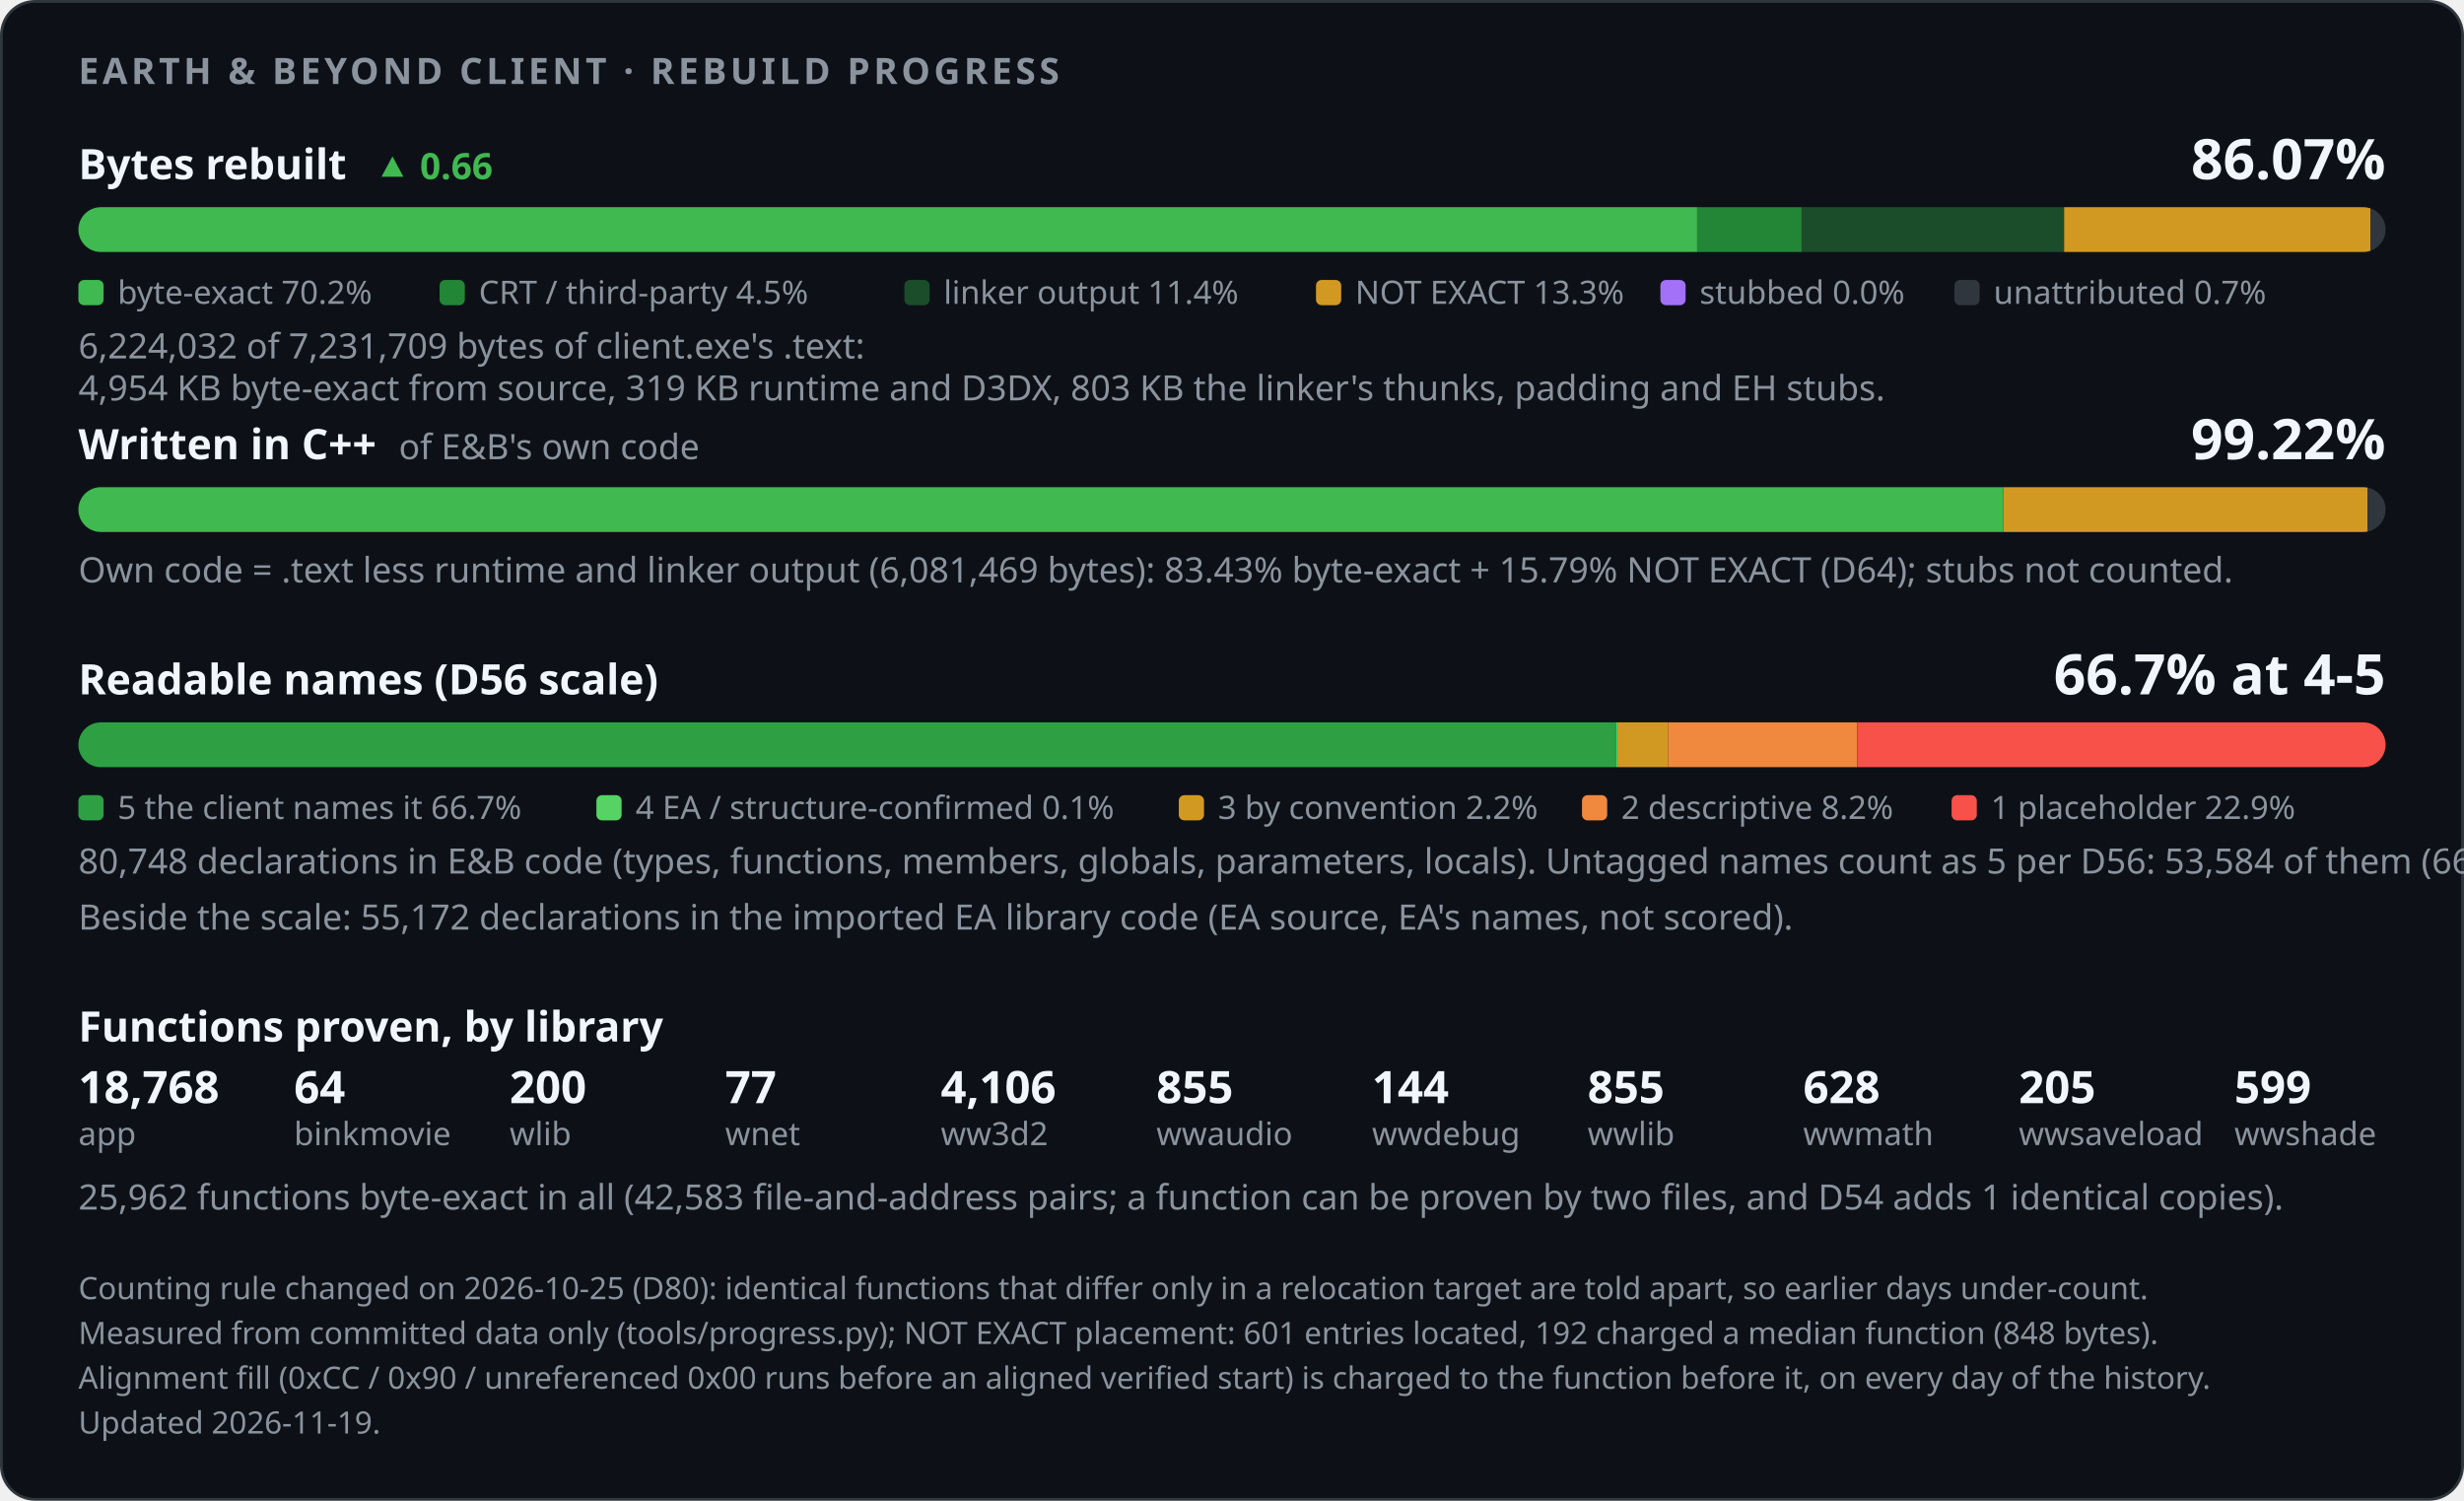
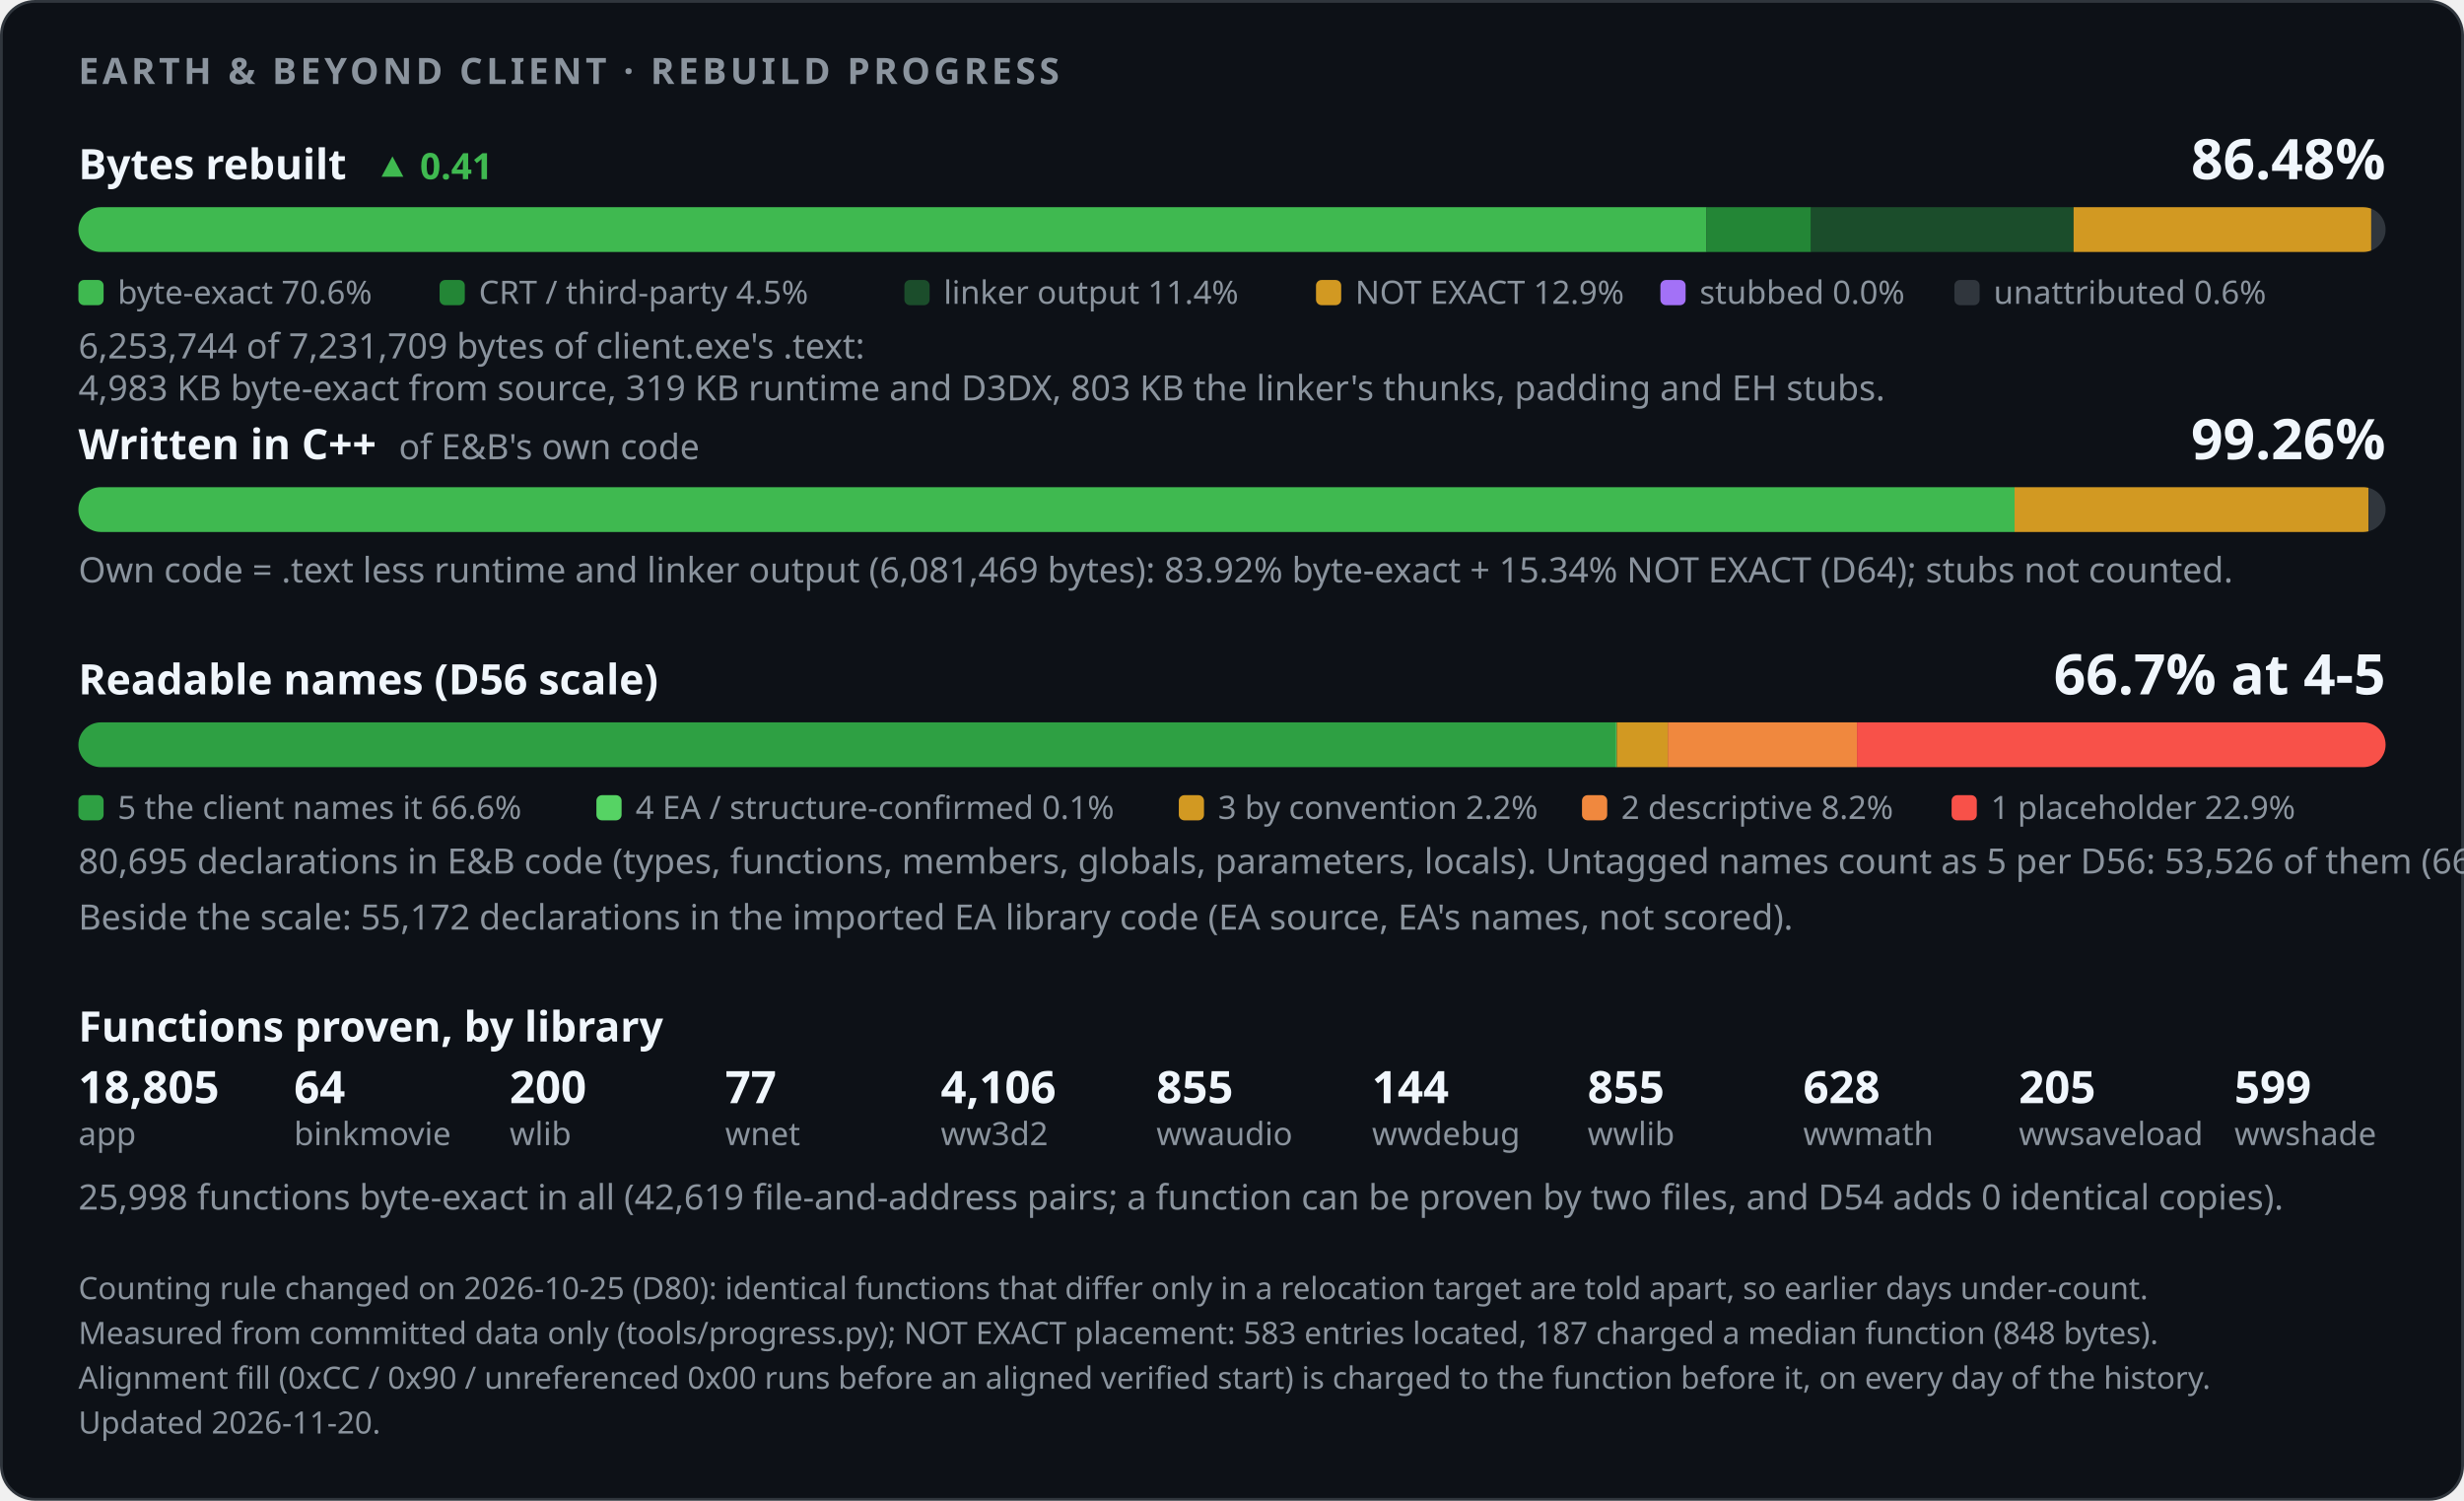
<svg xmlns="http://www.w3.org/2000/svg" width="880" height="536" viewBox="0 0 880 536" role="img" aria-labelledby="title desc">
  <style>
    .card { fill: #0d1117; stroke: #30363d; } .strong { fill: #f0f6fc; } .muted { fill: #8b949e; }
    .grid { stroke: #30363d; } .up { fill: #3fb950; } .down { fill: #f85149; }
    .s-exact { fill: #3fb950; } .s-notexact { fill: #d29922; } .s-stub { fill: #a371f7; }
    .s-third { fill: #238636; } .s-linker { fill: #1b4d2b; } .s-unattr { fill: #30363d; }
    .l-exact { stroke: #3fb950; } .l-written { stroke: #58a6ff; }
    @media (prefers-color-scheme: light) {
      .card { fill: #ffffff; stroke: #d0d7de; } .strong { fill: #1f2328; } .muted { fill: #59636e; }
      .grid { stroke: #d0d7de; } .up { fill: #1a7f37; } .down { fill: #cf222e; }
      .s-exact { fill: #1a7f37; } .s-third { fill: #4ac26b; } .s-linker { fill: #aceebb; } .s-unattr { fill: #d0d7de; }
      .l-exact { stroke: #1a7f37; } .l-written { stroke: #0969da; }
    }
  </style>
  <rect class="card" x="0.5" y="0.5" width="879" height="535" rx="12" />
  <g font-family="-apple-system,BlinkMacSystemFont,'Segoe UI','Noto Sans',Helvetica,Arial,sans-serif">
    <text x="28" y="30" class="muted" font-size="13" font-weight="600" letter-spacing="1.3">EARTH &amp; BEYOND CLIENT · REBUILD PROGRESS</text>
-     <text x="28" y="64" class="strong" font-size="15" font-weight="600">Bytes rebuilt<tspan class="up" dx="10" font-size="13" font-weight="600">▲ 0.66</tspan>
+     <text x="28" y="64" class="strong" font-size="15" font-weight="600">Bytes rebuilt<tspan class="up" dx="10" font-size="13" font-weight="600">▲ 0.41</tspan>
    </text>
-     <text x="852" y="64" class="strong" font-size="20" font-weight="700" text-anchor="end">86.07%</text>
+     <text x="852" y="64" class="strong" font-size="20" font-weight="700" text-anchor="end">86.48%</text>
    <clipPath id="clip74">
      <rect x="28" y="74" width="824" height="16" rx="8.0" />
    </clipPath>
    <g clip-path="url(#clip74)">
-       <rect x="28.00" y="74" width="578.12" height="16" class="s-exact" />
-       <rect x="606.12" y="74" width="37.32" height="16" class="s-third" />
-       <rect x="643.44" y="74" width="93.74" height="16" class="s-linker" />
-       <rect x="737.18" y="74" width="109.44" height="16" class="s-notexact" />
-       <rect x="846.62" y="74" width="5.38" height="16" class="s-unattr" />
+       <rect x="28.00" y="74" width="581.51" height="16" class="s-exact" />
+       <rect x="609.51" y="74" width="37.32" height="16" class="s-third" />
+       <rect x="646.83" y="74" width="93.74" height="16" class="s-linker" />
+       <rect x="740.57" y="74" width="106.31" height="16" class="s-notexact" />
+       <rect x="846.88" y="74" width="5.12" height="16" class="s-unattr" />
    </g>
    <rect x="28" y="100" width="9" height="9" rx="2" class="s-exact" />
-     <text x="42" y="108.5" class="muted" font-size="11.5">byte-exact 70.2%</text>
+     <text x="42" y="108.5" class="muted" font-size="11.5">byte-exact 70.6%</text>
    <rect x="157" y="100" width="9" height="9" rx="2" class="s-third" />
    <text x="171" y="108.5" class="muted" font-size="11.5">CRT / third-party 4.5%</text>
    <rect x="323" y="100" width="9" height="9" rx="2" class="s-linker" />
    <text x="337" y="108.5" class="muted" font-size="11.5">linker output 11.4%</text>
    <rect x="470" y="100" width="9" height="9" rx="2" class="s-notexact" />
-     <text x="484" y="108.5" class="muted" font-size="11.5">NOT EXACT 13.3%</text>
+     <text x="484" y="108.5" class="muted" font-size="11.5">NOT EXACT 12.9%</text>
    <rect x="593" y="100" width="9" height="9" rx="2" class="s-stub" />
    <text x="607" y="108.5" class="muted" font-size="11.5">stubbed 0.0%</text>
    <rect x="698" y="100" width="9" height="9" rx="2" class="s-unattr" />
-     <text x="712" y="108.5" class="muted" font-size="11.5">unattributed 0.7%</text>
-     <text x="28" y="128" class="muted" font-size="12.5">6,224,032 of 7,231,709 bytes of client.exe's .text:</text>
-     <text x="28" y="143" class="muted" font-size="12.5">4,954 KB byte-exact from source, 319 KB runtime and D3DX, 803 KB the linker's thunks, padding and EH stubs.</text>
+     <text x="712" y="108.5" class="muted" font-size="11.5">unattributed 0.6%</text>
+     <text x="28" y="128" class="muted" font-size="12.5">6,253,744 of 7,231,709 bytes of client.exe's .text:</text>
+     <text x="28" y="143" class="muted" font-size="12.5">4,983 KB byte-exact from source, 319 KB runtime and D3DX, 803 KB the linker's thunks, padding and EH stubs.</text>
    <text x="28" y="164" class="strong" font-size="15" font-weight="600">Written in C++<tspan class="muted" font-size="12.5" font-weight="400" dx="8">of E&amp;B's own code</tspan>
    </text>
-     <text x="852" y="164" class="strong" font-size="20" font-weight="700" text-anchor="end">99.22%</text>
+     <text x="852" y="164" class="strong" font-size="20" font-weight="700" text-anchor="end">99.26%</text>
    <clipPath id="clip174">
      <rect x="28" y="174" width="824" height="16" rx="8.0" />
    </clipPath>
    <g clip-path="url(#clip174)">
-       <rect x="28.00" y="174" width="687.47" height="16" class="s-exact" />
-       <rect x="715.47" y="174" width="130.14" height="16" class="s-notexact" />
-       <rect x="845.61" y="174" width="6.39" height="16" class="s-unattr" />
+       <rect x="28.00" y="174" width="691.49" height="16" class="s-exact" />
+       <rect x="719.49" y="174" width="126.42" height="16" class="s-notexact" />
+       <rect x="845.92" y="174" width="6.08" height="16" class="s-unattr" />
    </g>
-     <text x="28" y="208" class="muted" font-size="12.5">Own code = .text less runtime and linker output (6,081,469 bytes): 83.43% byte-exact + 15.79% NOT EXACT (D64); stubs not counted.</text>
+     <text x="28" y="208" class="muted" font-size="12.5">Own code = .text less runtime and linker output (6,081,469 bytes): 83.92% byte-exact + 15.34% NOT EXACT (D64); stubs not counted.</text>
    <text x="28" y="248" class="strong" font-size="15" font-weight="600">Readable names (D56 scale)</text>
    <text x="852" y="248" class="strong" font-size="20" font-weight="700" text-anchor="end">66.7% at 4-5</text>
    <clipPath id="clip258">
      <rect x="28" y="258" width="824" height="16" rx="8.0" />
    </clipPath>
    <g clip-path="url(#clip258)">
-       <rect x="28.00" y="258" width="549.22" height="16" fill="#2ea043" />
-       <rect x="577.22" y="258" width="0.44" height="16" fill="#56d364" />
-       <rect x="577.66" y="258" width="18.18" height="16" fill="#d29922" />
-       <rect x="595.84" y="258" width="67.47" height="16" fill="#f0883e" />
-       <rect x="663.32" y="258" width="188.68" height="16" fill="#f85149" />
+       <rect x="28.00" y="258" width="548.99" height="16" fill="#2ea043" />
+       <rect x="576.99" y="258" width="0.44" height="16" fill="#56d364" />
+       <rect x="577.43" y="258" width="18.20" height="16" fill="#d29922" />
+       <rect x="595.63" y="258" width="67.58" height="16" fill="#f0883e" />
+       <rect x="663.20" y="258" width="188.80" height="16" fill="#f85149" />
    </g>
    <rect x="28" y="284" width="9" height="9" rx="2" fill="#2ea043" />
-     <text x="42" y="292.5" class="muted" font-size="11.5">5 the client names it 66.7%</text>
+     <text x="42" y="292.5" class="muted" font-size="11.5">5 the client names it 66.6%</text>
    <rect x="213" y="284" width="9" height="9" rx="2" fill="#56d364" />
    <text x="227" y="292.5" class="muted" font-size="11.5">4 EA / structure-confirmed 0.1%</text>
    <rect x="421" y="284" width="9" height="9" rx="2" fill="#d29922" />
    <text x="435" y="292.5" class="muted" font-size="11.5">3 by convention 2.2%</text>
    <rect x="565" y="284" width="9" height="9" rx="2" fill="#f0883e" />
    <text x="579" y="292.5" class="muted" font-size="11.5">2 descriptive 8.2%</text>
    <rect x="697" y="284" width="9" height="9" rx="2" fill="#f85149" />
    <text x="711" y="292.5" class="muted" font-size="11.5">1 placeholder 22.9%</text>
-     <text x="28" y="312" class="muted" font-size="12.5">80,748 declarations in E&amp;B code (types, functions, members, globals, parameters, locals). Untagged names count as 5 per D56: 53,584 of them (66.4%).</text>
+     <text x="28" y="312" class="muted" font-size="12.5">80,695 declarations in E&amp;B code (types, functions, members, globals, parameters, locals). Untagged names count as 5 per D56: 53,526 of them (66.3%).</text>
    <text x="28" y="332" class="muted" font-size="12.5">Beside the scale: 55,172 declarations in the imported EA library code (EA source, EA's names, not scored).</text>
    <text x="28" y="372" class="strong" font-size="15" font-weight="600">Functions proven, by library</text>
-     <text x="28" y="394" class="strong" font-size="16" font-weight="700">18,768</text>
+     <text x="28" y="394" class="strong" font-size="16" font-weight="700">18,805</text>
    <text x="28" y="409" class="muted" font-size="11.5">app</text>
    <text x="105" y="394" class="strong" font-size="16" font-weight="700">64</text>
    <text x="105" y="409" class="muted" font-size="11.5">binkmovie</text>
    <text x="182" y="394" class="strong" font-size="16" font-weight="700">200</text>
    <text x="182" y="409" class="muted" font-size="11.5">wlib</text>
    <text x="259" y="394" class="strong" font-size="16" font-weight="700">77</text>
    <text x="259" y="409" class="muted" font-size="11.5">wnet</text>
    <text x="336" y="394" class="strong" font-size="16" font-weight="700">4,106</text>
    <text x="336" y="409" class="muted" font-size="11.5">ww3d2</text>
    <text x="413" y="394" class="strong" font-size="16" font-weight="700">855</text>
    <text x="413" y="409" class="muted" font-size="11.5">wwaudio</text>
    <text x="490" y="394" class="strong" font-size="16" font-weight="700">144</text>
    <text x="490" y="409" class="muted" font-size="11.5">wwdebug</text>
    <text x="567" y="394" class="strong" font-size="16" font-weight="700">855</text>
    <text x="567" y="409" class="muted" font-size="11.5">wwlib</text>
    <text x="644" y="394" class="strong" font-size="16" font-weight="700">628</text>
    <text x="644" y="409" class="muted" font-size="11.5">wwmath</text>
    <text x="721" y="394" class="strong" font-size="16" font-weight="700">205</text>
    <text x="721" y="409" class="muted" font-size="11.5">wwsaveload</text>
    <text x="798" y="394" class="strong" font-size="16" font-weight="700">599</text>
    <text x="798" y="409" class="muted" font-size="11.5">wwshade</text>
-     <text x="28" y="432" class="muted" font-size="12.5">25,962 functions byte-exact in all (42,583 file-and-address pairs; a function can be proven by two files, and D54 adds 1 identical copies).</text>
+     <text x="28" y="432" class="muted" font-size="12.5">25,998 functions byte-exact in all (42,619 file-and-address pairs; a function can be proven by two files, and D54 adds 0 identical copies).</text>
    <text x="28" y="464" class="muted" font-size="11">Counting rule changed on 2026-10-25 (D80): identical functions that differ only in a relocation target are told apart, so earlier days under-count.</text>
-     <text x="28" y="480" class="muted" font-size="11">Measured from committed data only (tools/progress.py); NOT EXACT placement: 601 entries located, 192 charged a median function (848 bytes).</text>
+     <text x="28" y="480" class="muted" font-size="11">Measured from committed data only (tools/progress.py); NOT EXACT placement: 583 entries located, 187 charged a median function (848 bytes).</text>
    <text x="28" y="496" class="muted" font-size="11">Alignment fill (0xCC / 0x90 / unreferenced 0x00 runs before an aligned verified start) is charged to the function before it, on every day of the history.</text>
-     <text x="28" y="512" class="muted" font-size="11">Updated 2026-11-19.</text>
+     <text x="28" y="512" class="muted" font-size="11">Updated 2026-11-20.</text>
  </g>
</svg>
